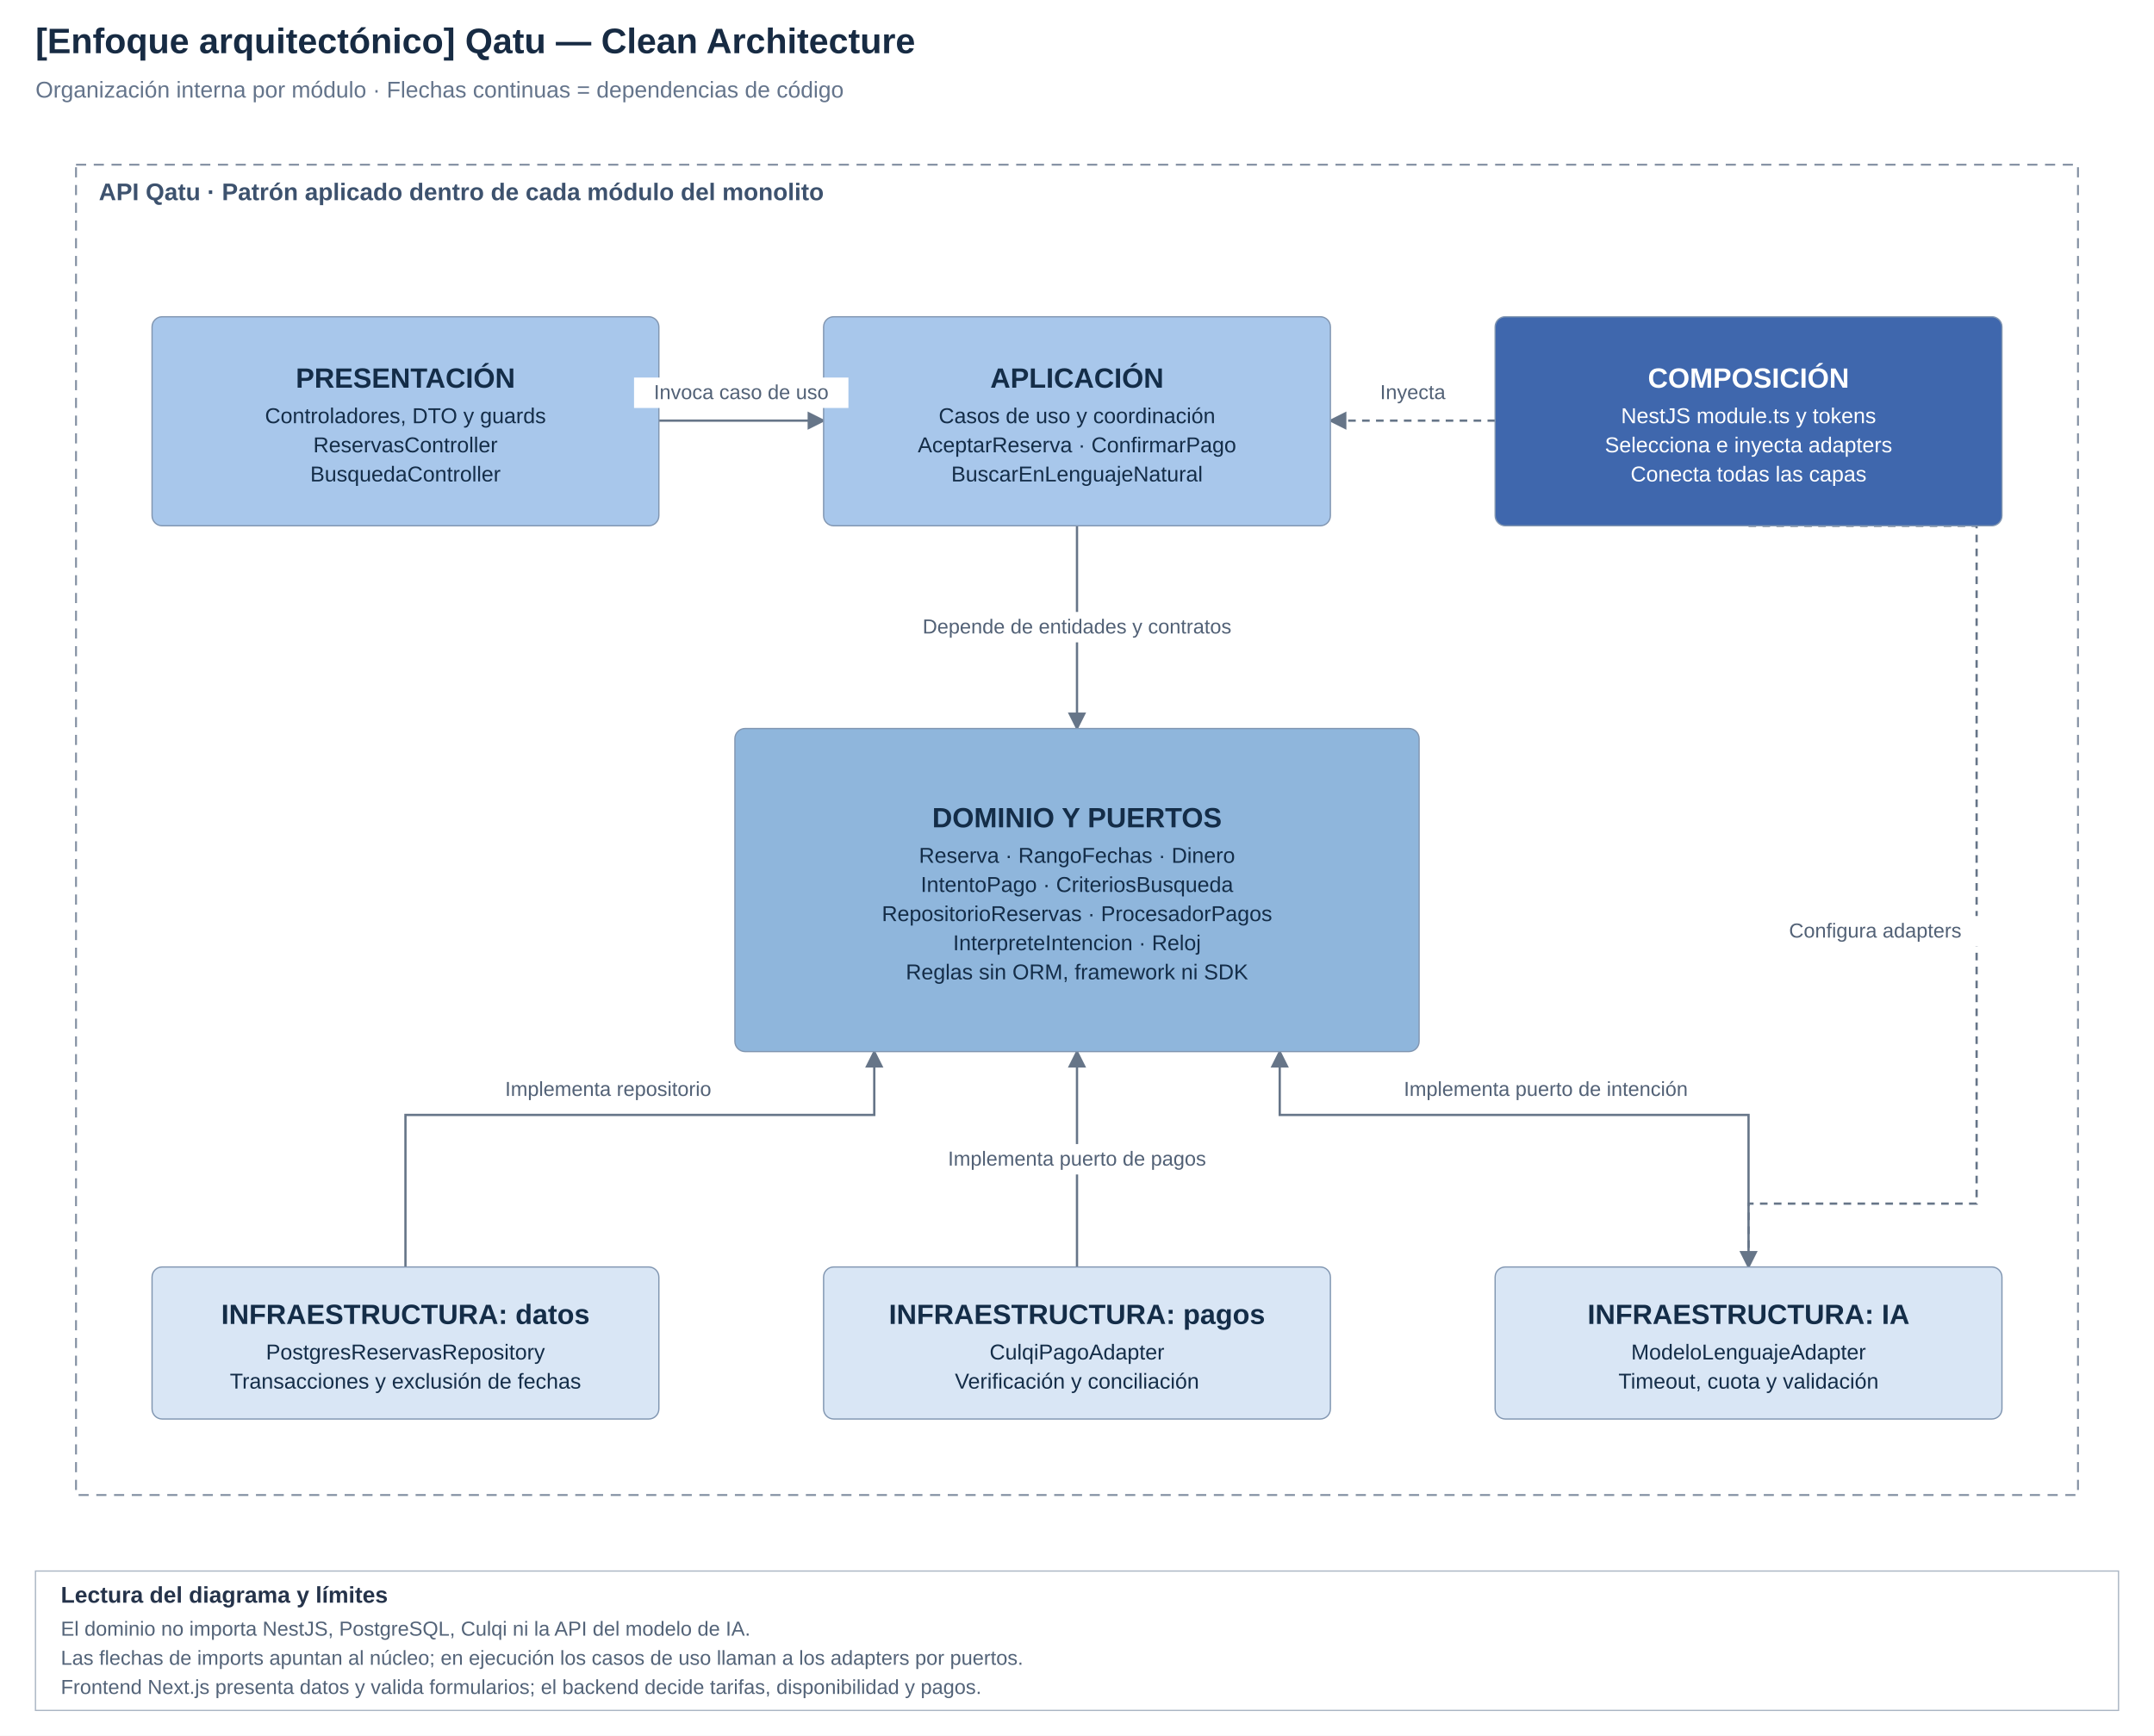
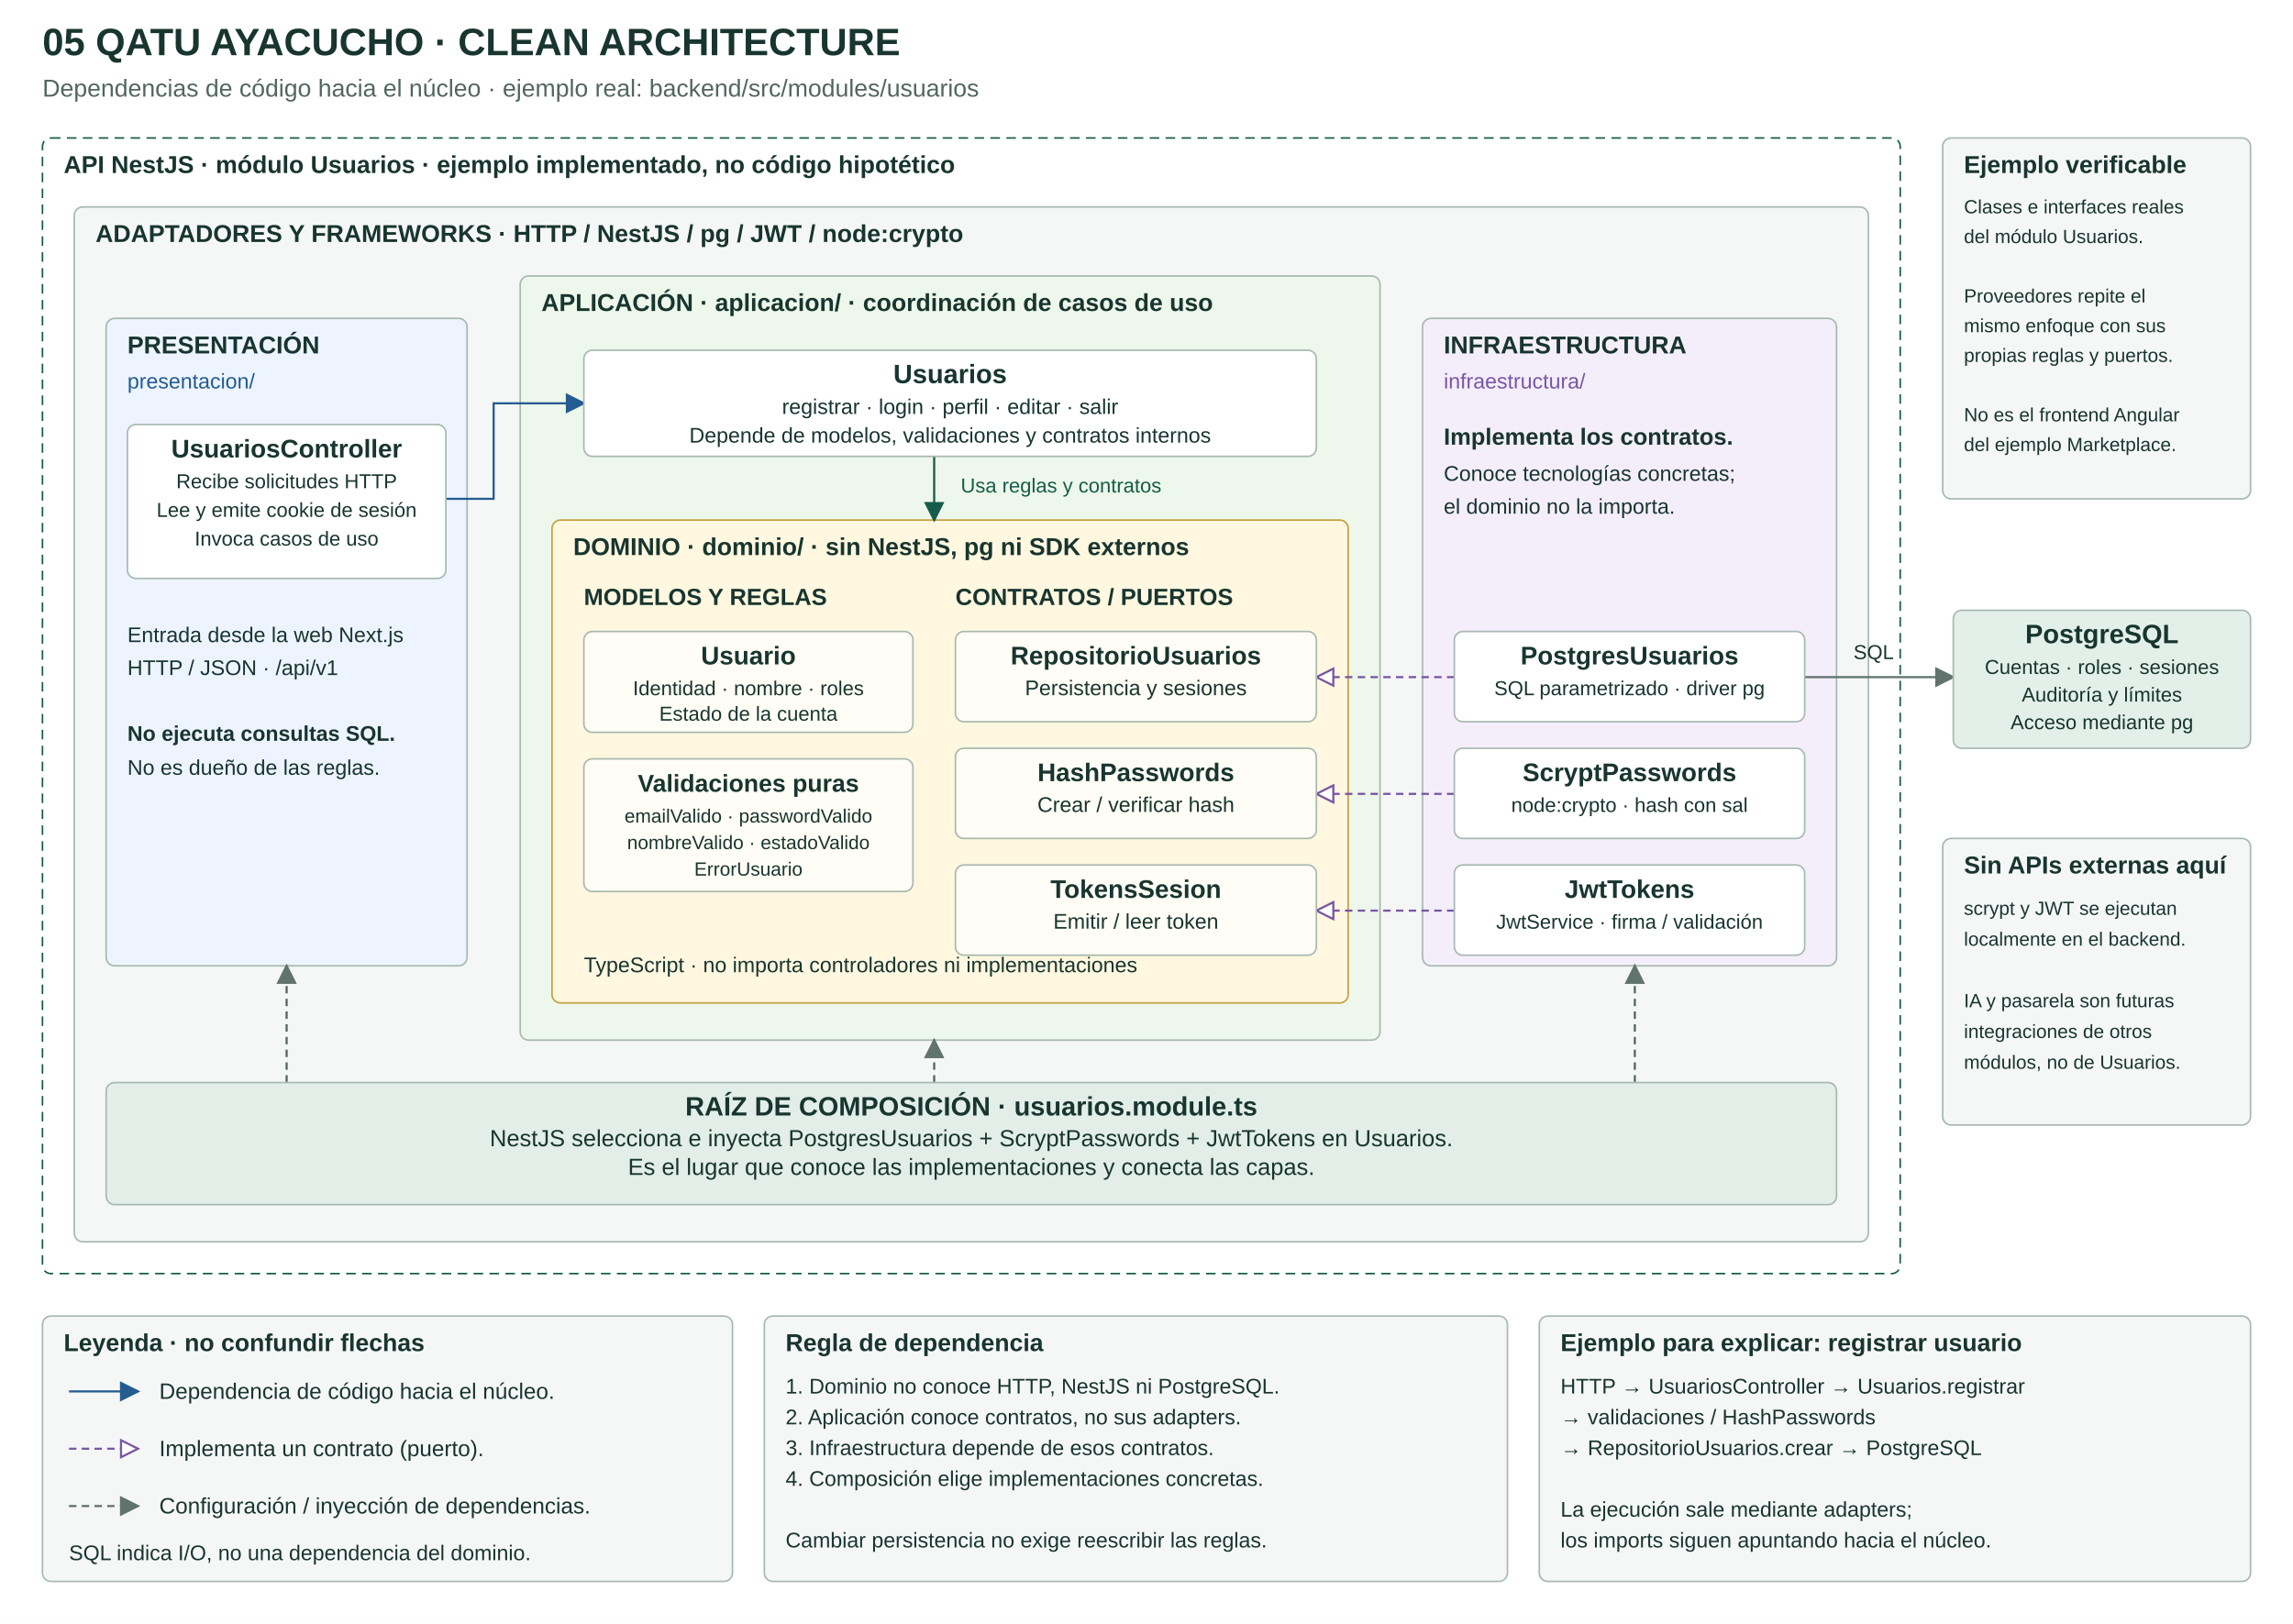
- <svg xmlns="http://www.w3.org/2000/svg" width="1700" height="1370" viewBox="0 0 1700 1370">
+ <svg xmlns="http://www.w3.org/2000/svg" width="2160" height="1530" viewBox="0 0 2160 1530" role="img" aria-labelledby="title description">
  <defs>
-     <marker id="arrow" markerWidth="8" markerHeight="8" refX="7" refY="4" orient="auto">
-       <path d="M0,0 L8,4 L0,8 Z" fill="#667588" />
+     <marker id="arrow" markerWidth="10" markerHeight="10" refX="9" refY="5" orient="auto">
+       <path d="M1,1 L9,5 L1,9 Z" fill="#60736c" stroke="#60736c" />
+     </marker>
+     <marker id="blue" markerWidth="10" markerHeight="10" refX="9" refY="5" orient="auto">
+       <path d="M1,1 L9,5 L1,9 Z" fill="#245b91" stroke="#245b91" />
+     </marker>
+     <marker id="green" markerWidth="10" markerHeight="10" refX="9" refY="5" orient="auto">
+       <path d="M1,1 L9,5 L1,9 Z" fill="#155c49" stroke="#155c49" />
+     </marker>
+     <marker id="hollow" markerWidth="10" markerHeight="10" refX="9" refY="5" orient="auto">
+       <path d="M1,1 L9,5 L1,9 Z" fill="white" stroke="#7956a4" />
    </marker>
  </defs>
  <rect width="100%" height="100%" fill="white" />
-   <text x="28" y="42" font-family="Arial,sans-serif" font-size="28" fill="#172b43" font-weight="bold" text-anchor="start">[Enfoque arquitectónico] Qatu — Clean Architecture</text>
-   <text x="28" y="77" font-family="Arial,sans-serif" font-size="18" fill="#64748b" font-weight="normal" text-anchor="start">Organización interna por módulo · Flechas continuas = dependencias de código</text>
-   <rect x="60" y="130" width="1580" height="1050" fill="none" stroke="#8390a2" stroke-width="1.5" stroke-dasharray="8 6" />
-   <text x="78" y="158" font-family="Arial,sans-serif" font-size="19" fill="#3d526e" font-weight="bold" text-anchor="start">API Qatu · Patrón aplicado dentro de cada módulo del monolito</text>
-   <polyline points="520,332 650,332" fill="none" stroke="#667588" stroke-width="1.8" marker-end="url(#arrow)" />
-   <polyline points="850,415 850,575" fill="none" stroke="#667588" stroke-width="1.8" marker-end="url(#arrow)" />
-   <polyline points="320,1000 320,880 690,880 690,830" fill="none" stroke="#667588" stroke-width="1.8" marker-end="url(#arrow)" />
-   <polyline points="850,1000 850,830" fill="none" stroke="#667588" stroke-width="1.8" marker-end="url(#arrow)" />
-   <polyline points="1380,1000 1380,880 1010,880 1010,830" fill="none" stroke="#667588" stroke-width="1.8" marker-end="url(#arrow)" />
-   <polyline points="1180,332 1050,332" fill="none" stroke="#667588" stroke-width="1.8" stroke-dasharray="6 5" marker-end="url(#arrow)" />
-   <polyline points="1380,415 1560,415 1560,950 1380,950 1380,1000" fill="none" stroke="#667588" stroke-width="1.8" stroke-dasharray="6 5" marker-end="url(#arrow)" />
-   <rect x="120" y="250" width="400" height="165" rx="8" fill="#a8c7eb" stroke="#8196b1" />
-   <text x="320" y="306" font-family="Arial,sans-serif" font-size="22" fill="#142d48" font-weight="bold" text-anchor="middle">PRESENTACIÓN</text>
-   <text x="320" y="334" font-family="Arial,sans-serif" font-size="17" fill="#142d48" font-weight="normal" text-anchor="middle">Controladores, DTO y guards</text>
-   <text x="320" y="357" font-family="Arial,sans-serif" font-size="17" fill="#142d48" font-weight="normal" text-anchor="middle">ReservasController</text>
-   <text x="320" y="380" font-family="Arial,sans-serif" font-size="17" fill="#142d48" font-weight="normal" text-anchor="middle">BusquedaController</text>
-   <rect x="650" y="250" width="400" height="165" rx="8" fill="#a8c7eb" stroke="#8196b1" />
-   <text x="850" y="306" font-family="Arial,sans-serif" font-size="22" fill="#142d48" font-weight="bold" text-anchor="middle">APLICACIÓN</text>
-   <text x="850" y="334" font-family="Arial,sans-serif" font-size="17" fill="#142d48" font-weight="normal" text-anchor="middle">Casos de uso y coordinación</text>
-   <text x="850" y="357" font-family="Arial,sans-serif" font-size="17" fill="#142d48" font-weight="normal" text-anchor="middle">AceptarReserva · ConfirmarPago</text>
-   <text x="850" y="380" font-family="Arial,sans-serif" font-size="17" fill="#142d48" font-weight="normal" text-anchor="middle">BuscarEnLenguajeNatural</text>
-   <rect x="1180" y="250" width="400" height="165" rx="8" fill="#3f67ad" stroke="#8196b1" />
-   <text x="1380" y="306" font-family="Arial,sans-serif" font-size="22" fill="white" font-weight="bold" text-anchor="middle">COMPOSICIÓN</text>
-   <text x="1380" y="334" font-family="Arial,sans-serif" font-size="17" fill="white" font-weight="normal" text-anchor="middle">NestJS module.ts y tokens</text>
-   <text x="1380" y="357" font-family="Arial,sans-serif" font-size="17" fill="white" font-weight="normal" text-anchor="middle">Selecciona e inyecta adapters</text>
-   <text x="1380" y="380" font-family="Arial,sans-serif" font-size="17" fill="white" font-weight="normal" text-anchor="middle">Conecta todas las capas</text>
-   <rect x="580" y="575" width="540" height="255" rx="8" fill="#8fb6dc" stroke="#8196b1" />
-   <text x="850" y="653" font-family="Arial,sans-serif" font-size="22" fill="#142d48" font-weight="bold" text-anchor="middle">DOMINIO Y PUERTOS</text>
-   <text x="850" y="681" font-family="Arial,sans-serif" font-size="17" fill="#142d48" font-weight="normal" text-anchor="middle">Reserva · RangoFechas · Dinero</text>
-   <text x="850" y="704" font-family="Arial,sans-serif" font-size="17" fill="#142d48" font-weight="normal" text-anchor="middle">IntentoPago · CriteriosBusqueda</text>
-   <text x="850" y="727" font-family="Arial,sans-serif" font-size="17" fill="#142d48" font-weight="normal" text-anchor="middle">RepositorioReservas · ProcesadorPagos</text>
-   <text x="850" y="750" font-family="Arial,sans-serif" font-size="17" fill="#142d48" font-weight="normal" text-anchor="middle">InterpreteIntencion · Reloj</text>
-   <text x="850" y="773" font-family="Arial,sans-serif" font-size="17" fill="#142d48" font-weight="normal" text-anchor="middle">Reglas sin ORM, framework ni SDK</text>
-   <rect x="120" y="1000" width="400" height="120" rx="8" fill="#d9e6f5" stroke="#8196b1" />
-   <text x="320" y="1045" font-family="Arial,sans-serif" font-size="22" fill="#142d48" font-weight="bold" text-anchor="middle">INFRAESTRUCTURA: datos</text>
-   <text x="320" y="1073" font-family="Arial,sans-serif" font-size="17" fill="#142d48" font-weight="normal" text-anchor="middle">PostgresReservasRepository</text>
-   <text x="320" y="1096" font-family="Arial,sans-serif" font-size="17" fill="#142d48" font-weight="normal" text-anchor="middle">Transacciones y exclusión de fechas</text>
-   <rect x="650" y="1000" width="400" height="120" rx="8" fill="#d9e6f5" stroke="#8196b1" />
-   <text x="850" y="1045" font-family="Arial,sans-serif" font-size="22" fill="#142d48" font-weight="bold" text-anchor="middle">INFRAESTRUCTURA: pagos</text>
-   <text x="850" y="1073" font-family="Arial,sans-serif" font-size="17" fill="#142d48" font-weight="normal" text-anchor="middle">CulqiPagoAdapter</text>
-   <text x="850" y="1096" font-family="Arial,sans-serif" font-size="17" fill="#142d48" font-weight="normal" text-anchor="middle">Verificación y conciliación</text>
-   <rect x="1180" y="1000" width="400" height="120" rx="8" fill="#d9e6f5" stroke="#8196b1" />
-   <text x="1380" y="1045" font-family="Arial,sans-serif" font-size="22" fill="#142d48" font-weight="bold" text-anchor="middle">INFRAESTRUCTURA: IA</text>
-   <text x="1380" y="1073" font-family="Arial,sans-serif" font-size="17" fill="#142d48" font-weight="normal" text-anchor="middle">ModeloLenguajeAdapter</text>
-   <text x="1380" y="1096" font-family="Arial,sans-serif" font-size="17" fill="#142d48" font-weight="normal" text-anchor="middle">Timeout, cuota y validación</text>
-   <rect x="500.4" y="298" width="169.2" height="24" fill="white" />
-   <text x="585" y="315" font-family="Arial,sans-serif" font-size="16" fill="#526176" font-weight="normal" text-anchor="middle">Invoca caso de uso</text>
-   <rect x="706.6" y="483" width="286.8" height="24" fill="white" />
-   <text x="850" y="500" font-family="Arial,sans-serif" font-size="16" fill="#526176" font-weight="normal" text-anchor="middle">Depende de entidades y contratos</text>
-   <rect x="378.6" y="848" width="202.8" height="24" fill="white" />
-   <text x="480" y="865" font-family="Arial,sans-serif" font-size="16" fill="#526176" font-weight="normal" text-anchor="middle">Implementa repositorio</text>
-   <rect x="731.8" y="903" width="236.4" height="24" fill="white" />
-   <text x="850" y="920" font-family="Arial,sans-serif" font-size="16" fill="#526176" font-weight="normal" text-anchor="middle">Implementa puerto de pagos</text>
-   <rect x="1085" y="848" width="270" height="24" fill="white" />
-   <text x="1220" y="865" font-family="Arial,sans-serif" font-size="16" fill="#526176" font-weight="normal" text-anchor="middle">Implementa puerto de intención</text>
-   <rect x="1076.6" y="298" width="76.8" height="24" fill="white" />
-   <text x="1115" y="315" font-family="Arial,sans-serif" font-size="16" fill="#526176" font-weight="normal" text-anchor="middle">Inyecta</text>
-   <rect x="1395.4" y="723" width="169.2" height="24" fill="white" />
-   <text x="1480" y="740" font-family="Arial,sans-serif" font-size="16" fill="#526176" font-weight="normal" text-anchor="middle">Configura adapters</text>
-   <rect x="28" y="1240" width="1644" height="110" fill="white" stroke="#abb6c4" />
-   <text x="48" y="1265" font-family="Arial,sans-serif" font-size="18" fill="#25334a" font-weight="bold" text-anchor="start">Lectura del diagrama y límites</text>
-   <text x="48" y="1291" font-family="Arial,sans-serif" font-size="16" fill="#536378" font-weight="normal" text-anchor="start">El dominio no importa NestJS, PostgreSQL, Culqi ni la API del modelo de IA.</text>
-   <text x="48" y="1314" font-family="Arial,sans-serif" font-size="16" fill="#536378" font-weight="normal" text-anchor="start">Las flechas de imports apuntan al núcleo; en ejecución los casos de uso llaman a los adapters por puertos.</text>
-   <text x="48" y="1337" font-family="Arial,sans-serif" font-size="16" fill="#536378" font-weight="normal" text-anchor="start">Frontend Next.js presenta datos y valida formularios; el backend decide tarifas, disponibilidad y pagos.</text>
+   <g font-family="Arial, Helvetica, sans-serif">
+     <rect id="api" x="40" y="130" width="1750" height="1070" rx="8" fill="#ffffff" stroke="#155c49" stroke-width="1.5" stroke-dasharray="9 6" />
+     <rect id="frameworks" x="70" y="195" width="1690" height="975" rx="8" fill="#f5f7f6" stroke="#a7b9b0" stroke-width="1.5" />
+     <rect id="presentation" x="100" y="300" width="340" height="610" rx="8" fill="#edf4ff" stroke="#a7b9b0" stroke-width="1.5" />
+     <rect id="application" x="490" y="260" width="810" height="720" rx="8" fill="#eef7eb" stroke="#a7b9b0" stroke-width="1.5" />
+     <rect id="domain" x="520" y="490" width="750" height="455" rx="8" fill="#fff7df" stroke="#c5a13d" stroke-width="1.5" />
+     <rect id="infrastructure" x="1340" y="300" width="390" height="610" rx="8" fill="#f4eefb" stroke="#a7b9b0" stroke-width="1.5" />
+     <rect id="actual-scope" x="1830" y="130" width="290" height="340" rx="8" fill="#f5f7f6" stroke="#a7b9b0" stroke-width="1.5" />
+     <rect id="local-libraries" x="1830" y="790" width="290" height="270" rx="8" fill="#f5f7f6" stroke="#a7b9b0" stroke-width="1.5" />
+     <rect id="legend" x="40" y="1240" width="650" height="250" rx="8" fill="#f5f7f6" stroke="#a7b9b0" stroke-width="1.5" />
+     <rect id="rule" x="720" y="1240" width="700" height="250" rx="8" fill="#f5f7f6" stroke="#a7b9b0" stroke-width="1.5" />
+     <rect id="execution" x="1450" y="1240" width="670" height="250" rx="8" fill="#f5f7f6" stroke="#a7b9b0" stroke-width="1.5" />
+     <polyline id="presentation-application" points="420,470 465,470 465,380 550,380" fill="none" stroke="#245b91" stroke-width="2" marker-end="url(#blue)" />
+     <polyline id="application-domain" points="880,430 880,490" fill="none" stroke="#155c49" stroke-width="2" marker-end="url(#green)" />
+     <polyline id="repo-implementation" points="1370,638 1240,638" fill="none" stroke="#7956a4" stroke-width="2" stroke-dasharray="7 5" marker-end="url(#hollow)" />
+     <polyline id="hash-implementation" points="1370,748 1240,748" fill="none" stroke="#7956a4" stroke-width="2" stroke-dasharray="7 5" marker-end="url(#hollow)" />
+     <polyline id="token-implementation" points="1370,858 1240,858" fill="none" stroke="#7956a4" stroke-width="2" stroke-dasharray="7 5" marker-end="url(#hollow)" />
+     <polyline id="inject-controller" points="270,1020 270,910" fill="none" stroke="#52665f" stroke-width="2" stroke-dasharray="7 5" marker-end="url(#arrow)" />
+     <polyline id="inject-application" points="880,1020 880,980" fill="none" stroke="#52665f" stroke-width="2" stroke-dasharray="7 5" marker-end="url(#arrow)" />
+     <polyline id="inject-adapters" points="1540,1020 1540,910" fill="none" stroke="#52665f" stroke-width="2" stroke-dasharray="7 5" marker-end="url(#arrow)" />
+     <polyline id="sql" points="1700,638 1840,638" fill="none" stroke="#60736c" stroke-width="2" marker-end="url(#arrow)" />
+     <polyline id="legend-dependency" points="65,1311 130,1311" fill="none" stroke="#245b91" stroke-width="2" marker-end="url(#blue)" />
+     <polyline id="legend-realization" points="65,1365 130,1365" fill="none" stroke="#7956a4" stroke-width="2" stroke-dasharray="7 5" marker-end="url(#hollow)" />
+     <polyline id="legend-composition" points="65,1419 130,1419" fill="none" stroke="#60736c" stroke-width="2" stroke-dasharray="7 5" marker-end="url(#arrow)" />
+     <rect id="controller" x="120" y="400" width="300" height="145" rx="8" fill="#ffffff" stroke="#a7b9b0" stroke-width="1.5" />
+     <rect id="usecases" x="550" y="330" width="690" height="100" rx="8" fill="#ffffff" stroke="#a7b9b0" stroke-width="1.5" />
+     <rect id="user-model" x="550" y="595" width="310" height="95" rx="8" fill="#fffdf5" stroke="#a7b9b0" stroke-width="1.5" />
+     <rect id="validation" x="550" y="715" width="310" height="125" rx="8" fill="#fffdf5" stroke="#a7b9b0" stroke-width="1.5" />
+     <rect id="repo-port" x="900" y="595" width="340" height="85" rx="8" fill="#fffdf5" stroke="#a7b9b0" stroke-width="1.5" />
+     <rect id="hash-port" x="900" y="705" width="340" height="85" rx="8" fill="#fffdf5" stroke="#a7b9b0" stroke-width="1.5" />
+     <rect id="token-port" x="900" y="815" width="340" height="85" rx="8" fill="#fffdf5" stroke="#a7b9b0" stroke-width="1.5" />
+     <rect id="postgres-adapter" x="1370" y="595" width="330" height="85" rx="8" fill="#ffffff" stroke="#a7b9b0" stroke-width="1.5" />
+     <rect id="hash-adapter" x="1370" y="705" width="330" height="85" rx="8" fill="#ffffff" stroke="#a7b9b0" stroke-width="1.5" />
+     <rect id="token-adapter" x="1370" y="815" width="330" height="85" rx="8" fill="#ffffff" stroke="#a7b9b0" stroke-width="1.5" />
+     <rect id="composition" x="100" y="1020" width="1630" height="115" rx="8" fill="#e3eee9" stroke="#a7b9b0" stroke-width="1.5" />
+     <rect id="postgres" x="1840" y="575" width="280" height="130" rx="8" fill="#e3f0e9" stroke="#a7b9b0" stroke-width="1.5" />
+     <text id="heading" x="40" y="52" font-size="36" font-weight="700" fill="#18352f" text-anchor="start" data-max-width="2080">05  QATU AYACUCHO · CLEAN ARCHITECTURE</text>
+     <text id="subtitle" x="40" y="91" font-size="23" font-weight="400" fill="#52665f" text-anchor="start" data-max-width="2080">Dependencias de código hacia el núcleo · ejemplo real: backend/src/modules/usuarios</text>
+     <text id="api-title" x="60" y="163" font-size="23" font-weight="700" fill="#18352f" text-anchor="start" data-max-width="1710">API NestJS · módulo Usuarios · ejemplo implementado, no código hipotético</text>
+     <text id="frameworks-title" x="90" y="228" font-size="23" font-weight="700" fill="#18352f" text-anchor="start" data-max-width="1650">ADAPTADORES Y FRAMEWORKS · HTTP / NestJS / pg / JWT / node:crypto</text>
+     <text id="presentation-title" x="120" y="333" font-size="23" font-weight="700" fill="#18352f" text-anchor="start" data-max-width="300">PRESENTACIÓN</text>
+     <text id="presentation-path" x="120" y="366" font-size="20" font-weight="400" fill="#245b91" text-anchor="start" data-max-width="300">presentacion/</text>
+     <text id="controller-title" x="270" y="431" font-size="24" font-weight="700" fill="#18352f" text-anchor="middle" data-max-width="276">UsuariosController</text>
+     <text id="controller-line-0" x="270" y="460" font-size="19" font-weight="400" fill="#18352f" text-anchor="middle" data-max-width="276">Recibe solicitudes HTTP</text>
+     <text id="controller-line-1" x="270" y="487" font-size="19" font-weight="400" fill="#18352f" text-anchor="middle" data-max-width="276">Lee y emite cookie de sesión</text>
+     <text id="controller-line-2" x="270" y="514" font-size="19" font-weight="400" fill="#18352f" text-anchor="middle" data-max-width="276">Invoca casos de uso</text>
+     <text id="http" x="120" y="605" font-size="20" font-weight="400" fill="#18352f" text-anchor="start" data-max-width="300">Entrada desde la web Next.js</text>
+     <text id="http-2" x="120" y="636" font-size="20" font-weight="400" fill="#18352f" text-anchor="start" data-max-width="300">HTTP / JSON · /api/v1</text>
+     <text id="http-3" x="120" y="698" font-size="20" font-weight="700" fill="#18352f" text-anchor="start" data-max-width="300">No ejecuta consultas SQL.</text>
+     <text id="http-4" x="120" y="730" font-size="20" font-weight="400" fill="#18352f" text-anchor="start" data-max-width="300">No es dueño de las reglas.</text>
+     <text id="application-title" x="510" y="293" font-size="23" font-weight="700" fill="#18352f" text-anchor="start" data-max-width="770">APLICACIÓN · aplicacion/ · coordinación de casos de uso</text>
+     <text id="usecases-title" x="895" y="361" font-size="25" font-weight="700" fill="#18352f" text-anchor="middle" data-max-width="666">Usuarios</text>
+     <text id="usecases-line-0" x="895" y="390" font-size="20" font-weight="400" fill="#18352f" text-anchor="middle" data-max-width="666">registrar · login · perfil · editar · salir</text>
+     <text id="usecases-line-1" x="895" y="417" font-size="20" font-weight="400" fill="#18352f" text-anchor="middle" data-max-width="666">Depende de modelos, validaciones y contratos internos</text>
+     <text id="domain-title" x="540" y="523" font-size="23" font-weight="700" fill="#18352f" text-anchor="start" data-max-width="710">DOMINIO · dominio/ · sin NestJS, pg ni SDK externos</text>
+     <text id="model-heading" x="550" y="570" font-size="22" font-weight="700" fill="#18352f" text-anchor="start" data-max-width="310">MODELOS Y REGLAS</text>
+     <text id="port-heading" x="900" y="570" font-size="22" font-weight="700" fill="#18352f" text-anchor="start" data-max-width="340">CONTRATOS / PUERTOS</text>
+     <text id="user-model-title" x="705" y="626" font-size="24" font-weight="700" fill="#18352f" text-anchor="middle" data-max-width="286">Usuario</text>
+     <text id="user-model-line-0" x="705" y="655" font-size="19" font-weight="400" fill="#18352f" text-anchor="middle" data-max-width="286">Identidad · nombre · roles</text>
+     <text id="user-model-line-1" x="705" y="679" font-size="19" font-weight="400" fill="#18352f" text-anchor="middle" data-max-width="286">Estado de la cuenta</text>
+     <text id="validation-title" x="705" y="746" font-size="23" font-weight="700" fill="#18352f" text-anchor="middle" data-max-width="286">Validaciones puras</text>
+     <text id="validation-line-0" x="705" y="775" font-size="18" font-weight="400" fill="#18352f" text-anchor="middle" data-max-width="286">emailValido · passwordValido</text>
+     <text id="validation-line-1" x="705" y="800" font-size="18" font-weight="400" fill="#18352f" text-anchor="middle" data-max-width="286">nombreValido · estadoValido</text>
+     <text id="validation-line-2" x="705" y="825" font-size="18" font-weight="400" fill="#18352f" text-anchor="middle" data-max-width="286">ErrorUsuario</text>
+     <text id="repo-port-title" x="1070" y="626" font-size="24" font-weight="700" fill="#18352f" text-anchor="middle" data-max-width="316">RepositorioUsuarios</text>
+     <text id="repo-port-line-0" x="1070" y="655" font-size="20" font-weight="400" fill="#18352f" text-anchor="middle" data-max-width="316">Persistencia y sesiones</text>
+     <text id="hash-port-title" x="1070" y="736" font-size="24" font-weight="700" fill="#18352f" text-anchor="middle" data-max-width="316">HashPasswords</text>
+     <text id="hash-port-line-0" x="1070" y="765" font-size="20" font-weight="400" fill="#18352f" text-anchor="middle" data-max-width="316">Crear / verificar hash</text>
+     <text id="token-port-title" x="1070" y="846" font-size="24" font-weight="700" fill="#18352f" text-anchor="middle" data-max-width="316">TokensSesion</text>
+     <text id="token-port-line-0" x="1070" y="875" font-size="20" font-weight="400" fill="#18352f" text-anchor="middle" data-max-width="316">Emitir / leer token</text>
+     <text id="domain-pure" x="550" y="916" font-size="20" font-weight="400" fill="#18352f" text-anchor="start" data-max-width="690">TypeScript · no importa controladores ni implementaciones</text>
+     <text id="infrastructure-title" x="1360" y="333" font-size="23" font-weight="700" fill="#18352f" text-anchor="start" data-max-width="350">INFRAESTRUCTURA</text>
+     <text id="infra-path" x="1360" y="366" font-size="20" font-weight="400" fill="#7956a4" text-anchor="start" data-max-width="350">infraestructura/</text>
+     <text id="infra-role-1" x="1360" y="419" font-size="22" font-weight="700" fill="#18352f" text-anchor="start" data-max-width="350">Implementa los contratos.</text>
+     <text id="infra-role-2" x="1360" y="453" font-size="20" font-weight="400" fill="#18352f" text-anchor="start" data-max-width="350">Conoce tecnologías concretas;</text>
+     <text id="infra-role-3" x="1360" y="484" font-size="20" font-weight="400" fill="#18352f" text-anchor="start" data-max-width="350">el dominio no la importa.</text>
+     <text id="postgres-adapter-title" x="1535" y="626" font-size="24" font-weight="700" fill="#18352f" text-anchor="middle" data-max-width="306">PostgresUsuarios</text>
+     <text id="postgres-adapter-line-0" x="1535" y="655" font-size="19" font-weight="400" fill="#18352f" text-anchor="middle" data-max-width="306">SQL parametrizado · driver pg</text>
+     <text id="hash-adapter-title" x="1535" y="736" font-size="24" font-weight="700" fill="#18352f" text-anchor="middle" data-max-width="306">ScryptPasswords</text>
+     <text id="hash-adapter-line-0" x="1535" y="765" font-size="19" font-weight="400" fill="#18352f" text-anchor="middle" data-max-width="306">node:crypto · hash con sal</text>
+     <text id="token-adapter-title" x="1535" y="846" font-size="24" font-weight="700" fill="#18352f" text-anchor="middle" data-max-width="306">JwtTokens</text>
+     <text id="token-adapter-line-0" x="1535" y="875" font-size="19" font-weight="400" fill="#18352f" text-anchor="middle" data-max-width="306">JwtService · firma / validación</text>
+     <text id="use-contracts" x="905" y="464" font-size="19" font-weight="400" fill="#155c49" text-anchor="start" data-max-width="340">Usa reglas y contratos</text>
+     <text id="composition-title" x="915" y="1051" font-size="25" font-weight="700" fill="#18352f" text-anchor="middle" data-max-width="1606">RAÍZ DE COMPOSICIÓN · usuarios.module.ts</text>
+     <text id="composition-line-0" x="915" y="1080" font-size="22" font-weight="400" fill="#18352f" text-anchor="middle" data-max-width="1606">NestJS selecciona e inyecta PostgresUsuarios + ScryptPasswords + JwtTokens en Usuarios.</text>
+     <text id="composition-line-1" x="915" y="1107" font-size="22" font-weight="400" fill="#18352f" text-anchor="middle" data-max-width="1606">Es el lugar que conoce las implementaciones y conecta las capas.</text>
+     <text id="actual-scope-title" x="1850" y="163" font-size="23" font-weight="700" fill="#18352f" text-anchor="start" data-max-width="250">Ejemplo verificable</text>
+     <text id="actual-scope-0" x="1850" y="201" font-size="18" font-weight="400" fill="#18352f" text-anchor="start" data-max-width="250">Clases e interfaces reales</text>
+     <text id="actual-scope-1" x="1850" y="229" font-size="18" font-weight="400" fill="#18352f" text-anchor="start" data-max-width="250">del módulo Usuarios.</text>
+     <text id="actual-scope-2" x="1850" y="257" font-size="18" font-weight="400" fill="#18352f" text-anchor="start" data-max-width="250" />
+     <text id="actual-scope-3" x="1850" y="285" font-size="18" font-weight="400" fill="#18352f" text-anchor="start" data-max-width="250">Proveedores repite el</text>
+     <text id="actual-scope-4" x="1850" y="313" font-size="18" font-weight="400" fill="#18352f" text-anchor="start" data-max-width="250">mismo enfoque con sus</text>
+     <text id="actual-scope-5" x="1850" y="341" font-size="18" font-weight="400" fill="#18352f" text-anchor="start" data-max-width="250">propias reglas y puertos.</text>
+     <text id="actual-scope-6" x="1850" y="369" font-size="18" font-weight="400" fill="#18352f" text-anchor="start" data-max-width="250" />
+     <text id="actual-scope-7" x="1850" y="397" font-size="18" font-weight="400" fill="#18352f" text-anchor="start" data-max-width="250">No es el frontend Angular</text>
+     <text id="actual-scope-8" x="1850" y="425" font-size="18" font-weight="400" fill="#18352f" text-anchor="start" data-max-width="250">del ejemplo Marketplace.</text>
+     <text id="postgres-title" x="1980" y="606" font-size="25" font-weight="700" fill="#18352f" text-anchor="middle" data-max-width="256">PostgreSQL</text>
+     <text id="postgres-line-0" x="1980" y="635" font-size="19" font-weight="400" fill="#18352f" text-anchor="middle" data-max-width="256">Cuentas · roles · sesiones</text>
+     <text id="postgres-line-1" x="1980" y="661" font-size="19" font-weight="400" fill="#18352f" text-anchor="middle" data-max-width="256">Auditoría y límites</text>
+     <text id="postgres-line-2" x="1980" y="687" font-size="19" font-weight="400" fill="#18352f" text-anchor="middle" data-max-width="256">Acceso mediante pg</text>
+     <text id="sql-text" x="1765" y="621" font-size="19" font-weight="400" fill="#18352f" text-anchor="middle" data-max-width="100">SQL</text>
+     <text id="local-libraries-title" x="1850" y="823" font-size="23" font-weight="700" fill="#18352f" text-anchor="start" data-max-width="250">Sin APIs externas aquí</text>
+     <text id="local-library-0" x="1850" y="862" font-size="18" font-weight="400" fill="#18352f" text-anchor="start" data-max-width="250">scrypt y JWT se ejecutan</text>
+     <text id="local-library-1" x="1850" y="891" font-size="18" font-weight="400" fill="#18352f" text-anchor="start" data-max-width="250">localmente en el backend.</text>
+     <text id="local-library-2" x="1850" y="920" font-size="18" font-weight="400" fill="#18352f" text-anchor="start" data-max-width="250" />
+     <text id="local-library-3" x="1850" y="949" font-size="18" font-weight="400" fill="#18352f" text-anchor="start" data-max-width="250">IA y pasarela son futuras</text>
+     <text id="local-library-4" x="1850" y="978" font-size="18" font-weight="400" fill="#18352f" text-anchor="start" data-max-width="250">integraciones de otros</text>
+     <text id="local-library-5" x="1850" y="1007" font-size="18" font-weight="400" fill="#18352f" text-anchor="start" data-max-width="250">módulos, no de Usuarios.</text>
+     <text id="legend-title" x="60" y="1273" font-size="23" font-weight="700" fill="#18352f" text-anchor="start" data-max-width="610">Leyenda · no confundir flechas</text>
+     <text id="legend-dependency-text" x="150" y="1318" font-size="21" font-weight="400" fill="#18352f" text-anchor="start" data-max-width="510">Dependencia de código hacia el núcleo.</text>
+     <text id="legend-realization-text" x="150" y="1372" font-size="21" font-weight="400" fill="#18352f" text-anchor="start" data-max-width="510">Implementa un contrato (puerto).</text>
+     <text id="legend-composition-text" x="150" y="1426" font-size="21" font-weight="400" fill="#18352f" text-anchor="start" data-max-width="510">Configuración / inyección de dependencias.</text>
+     <text id="legend-sql-text" x="65" y="1470" font-size="20" font-weight="400" fill="#18352f" text-anchor="start" data-max-width="600">SQL indica I/O, no una dependencia del dominio.</text>
+     <text id="rule-title" x="740" y="1273" font-size="23" font-weight="700" fill="#18352f" text-anchor="start" data-max-width="660">Regla de dependencia</text>
+     <text id="rule-0" x="740" y="1313" font-size="20" font-weight="400" fill="#18352f" text-anchor="start" data-max-width="660">1. Dominio no conoce HTTP, NestJS ni PostgreSQL.</text>
+     <text id="rule-1" x="740" y="1342" font-size="20" font-weight="400" fill="#18352f" text-anchor="start" data-max-width="660">2. Aplicación conoce contratos, no sus adapters.</text>
+     <text id="rule-2" x="740" y="1371" font-size="20" font-weight="400" fill="#18352f" text-anchor="start" data-max-width="660">3. Infraestructura depende de esos contratos.</text>
+     <text id="rule-3" x="740" y="1400" font-size="20" font-weight="400" fill="#18352f" text-anchor="start" data-max-width="660">4. Composición elige implementaciones concretas.</text>
+     <text id="rule-4" x="740" y="1429" font-size="20" font-weight="400" fill="#18352f" text-anchor="start" data-max-width="660" />
+     <text id="rule-5" x="740" y="1458" font-size="20" font-weight="400" fill="#18352f" text-anchor="start" data-max-width="660">Cambiar persistencia no exige reescribir las reglas.</text>
+     <text id="execution-title" x="1470" y="1273" font-size="23" font-weight="700" fill="#18352f" text-anchor="start" data-max-width="630">Ejemplo para explicar: registrar usuario</text>
+     <text id="execution-0" x="1470" y="1313" font-size="20" font-weight="400" fill="#18352f" text-anchor="start" data-max-width="630">HTTP → UsuariosController → Usuarios.registrar</text>
+     <text id="execution-1" x="1470" y="1342" font-size="20" font-weight="400" fill="#18352f" text-anchor="start" data-max-width="630">→ validaciones / HashPasswords</text>
+     <text id="execution-2" x="1470" y="1371" font-size="20" font-weight="400" fill="#18352f" text-anchor="start" data-max-width="630">→ RepositorioUsuarios.crear → PostgreSQL</text>
+     <text id="execution-3" x="1470" y="1400" font-size="20" font-weight="400" fill="#18352f" text-anchor="start" data-max-width="630" />
+     <text id="execution-4" x="1470" y="1429" font-size="20" font-weight="400" fill="#18352f" text-anchor="start" data-max-width="630">La ejecución sale mediante adapters;</text>
+     <text id="execution-5" x="1470" y="1458" font-size="20" font-weight="400" fill="#18352f" text-anchor="start" data-max-width="630">los imports siguen apuntando hacia el núcleo.</text>
+   </g>
</svg>
